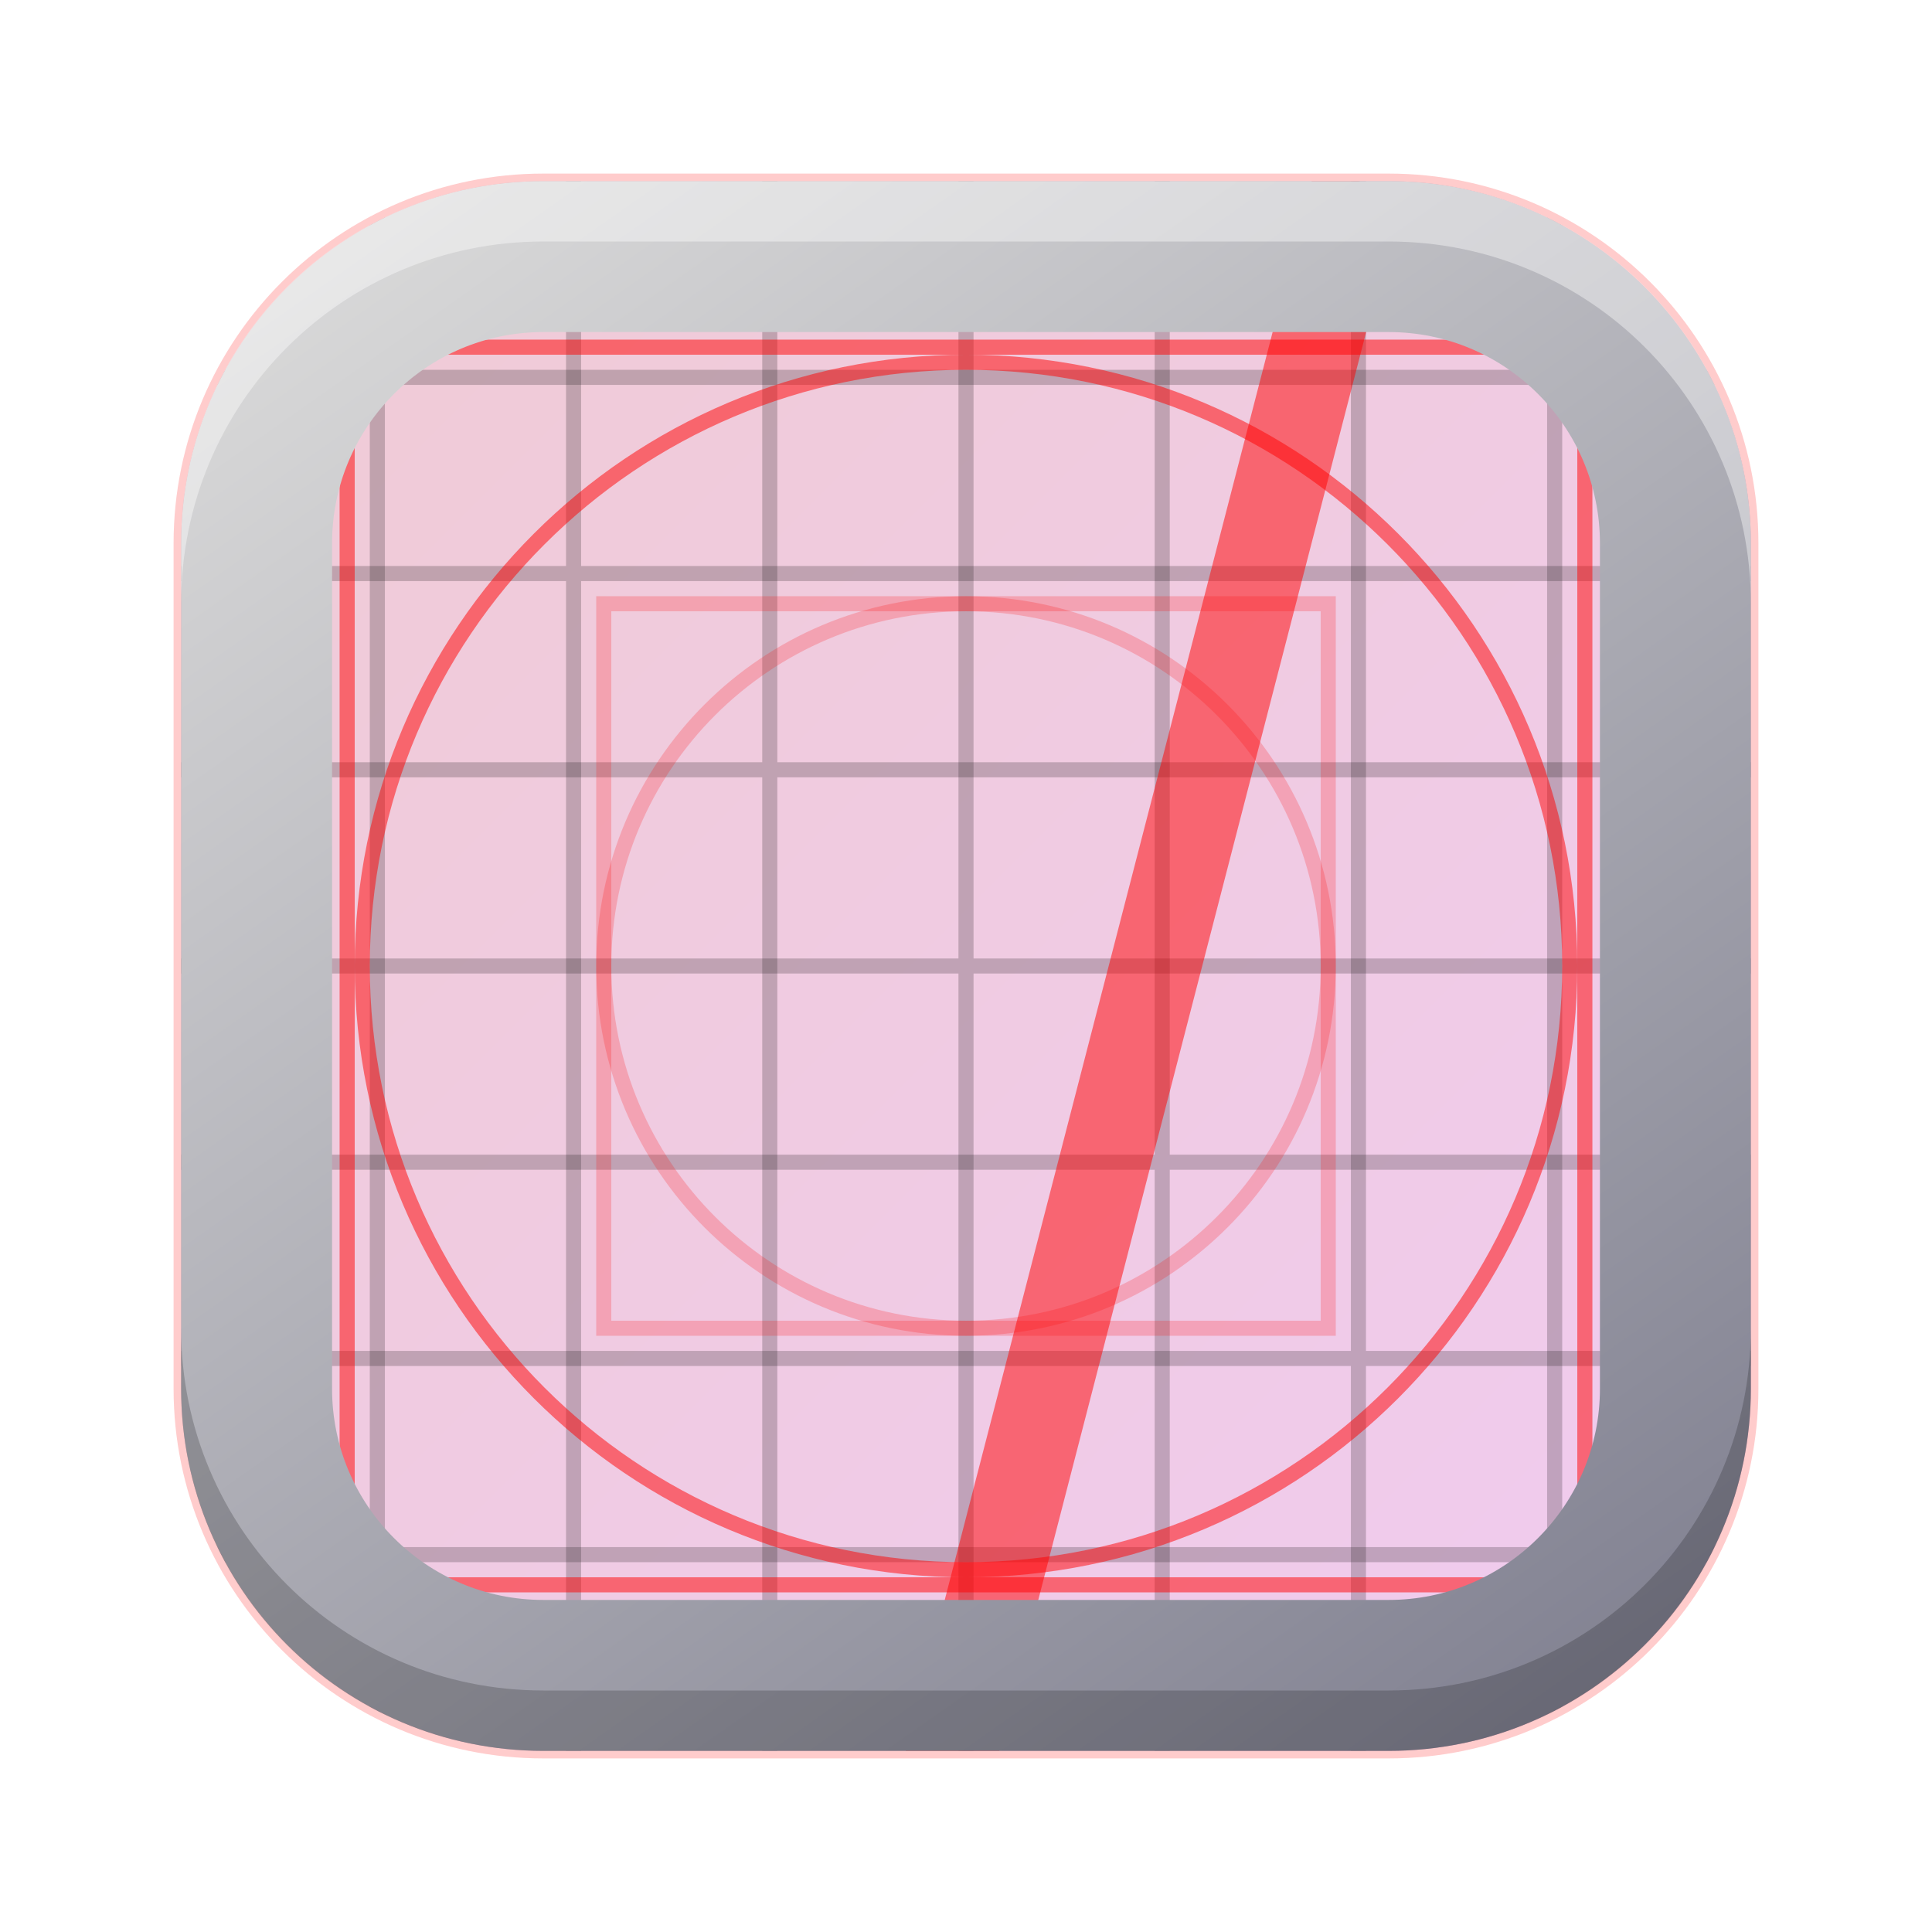
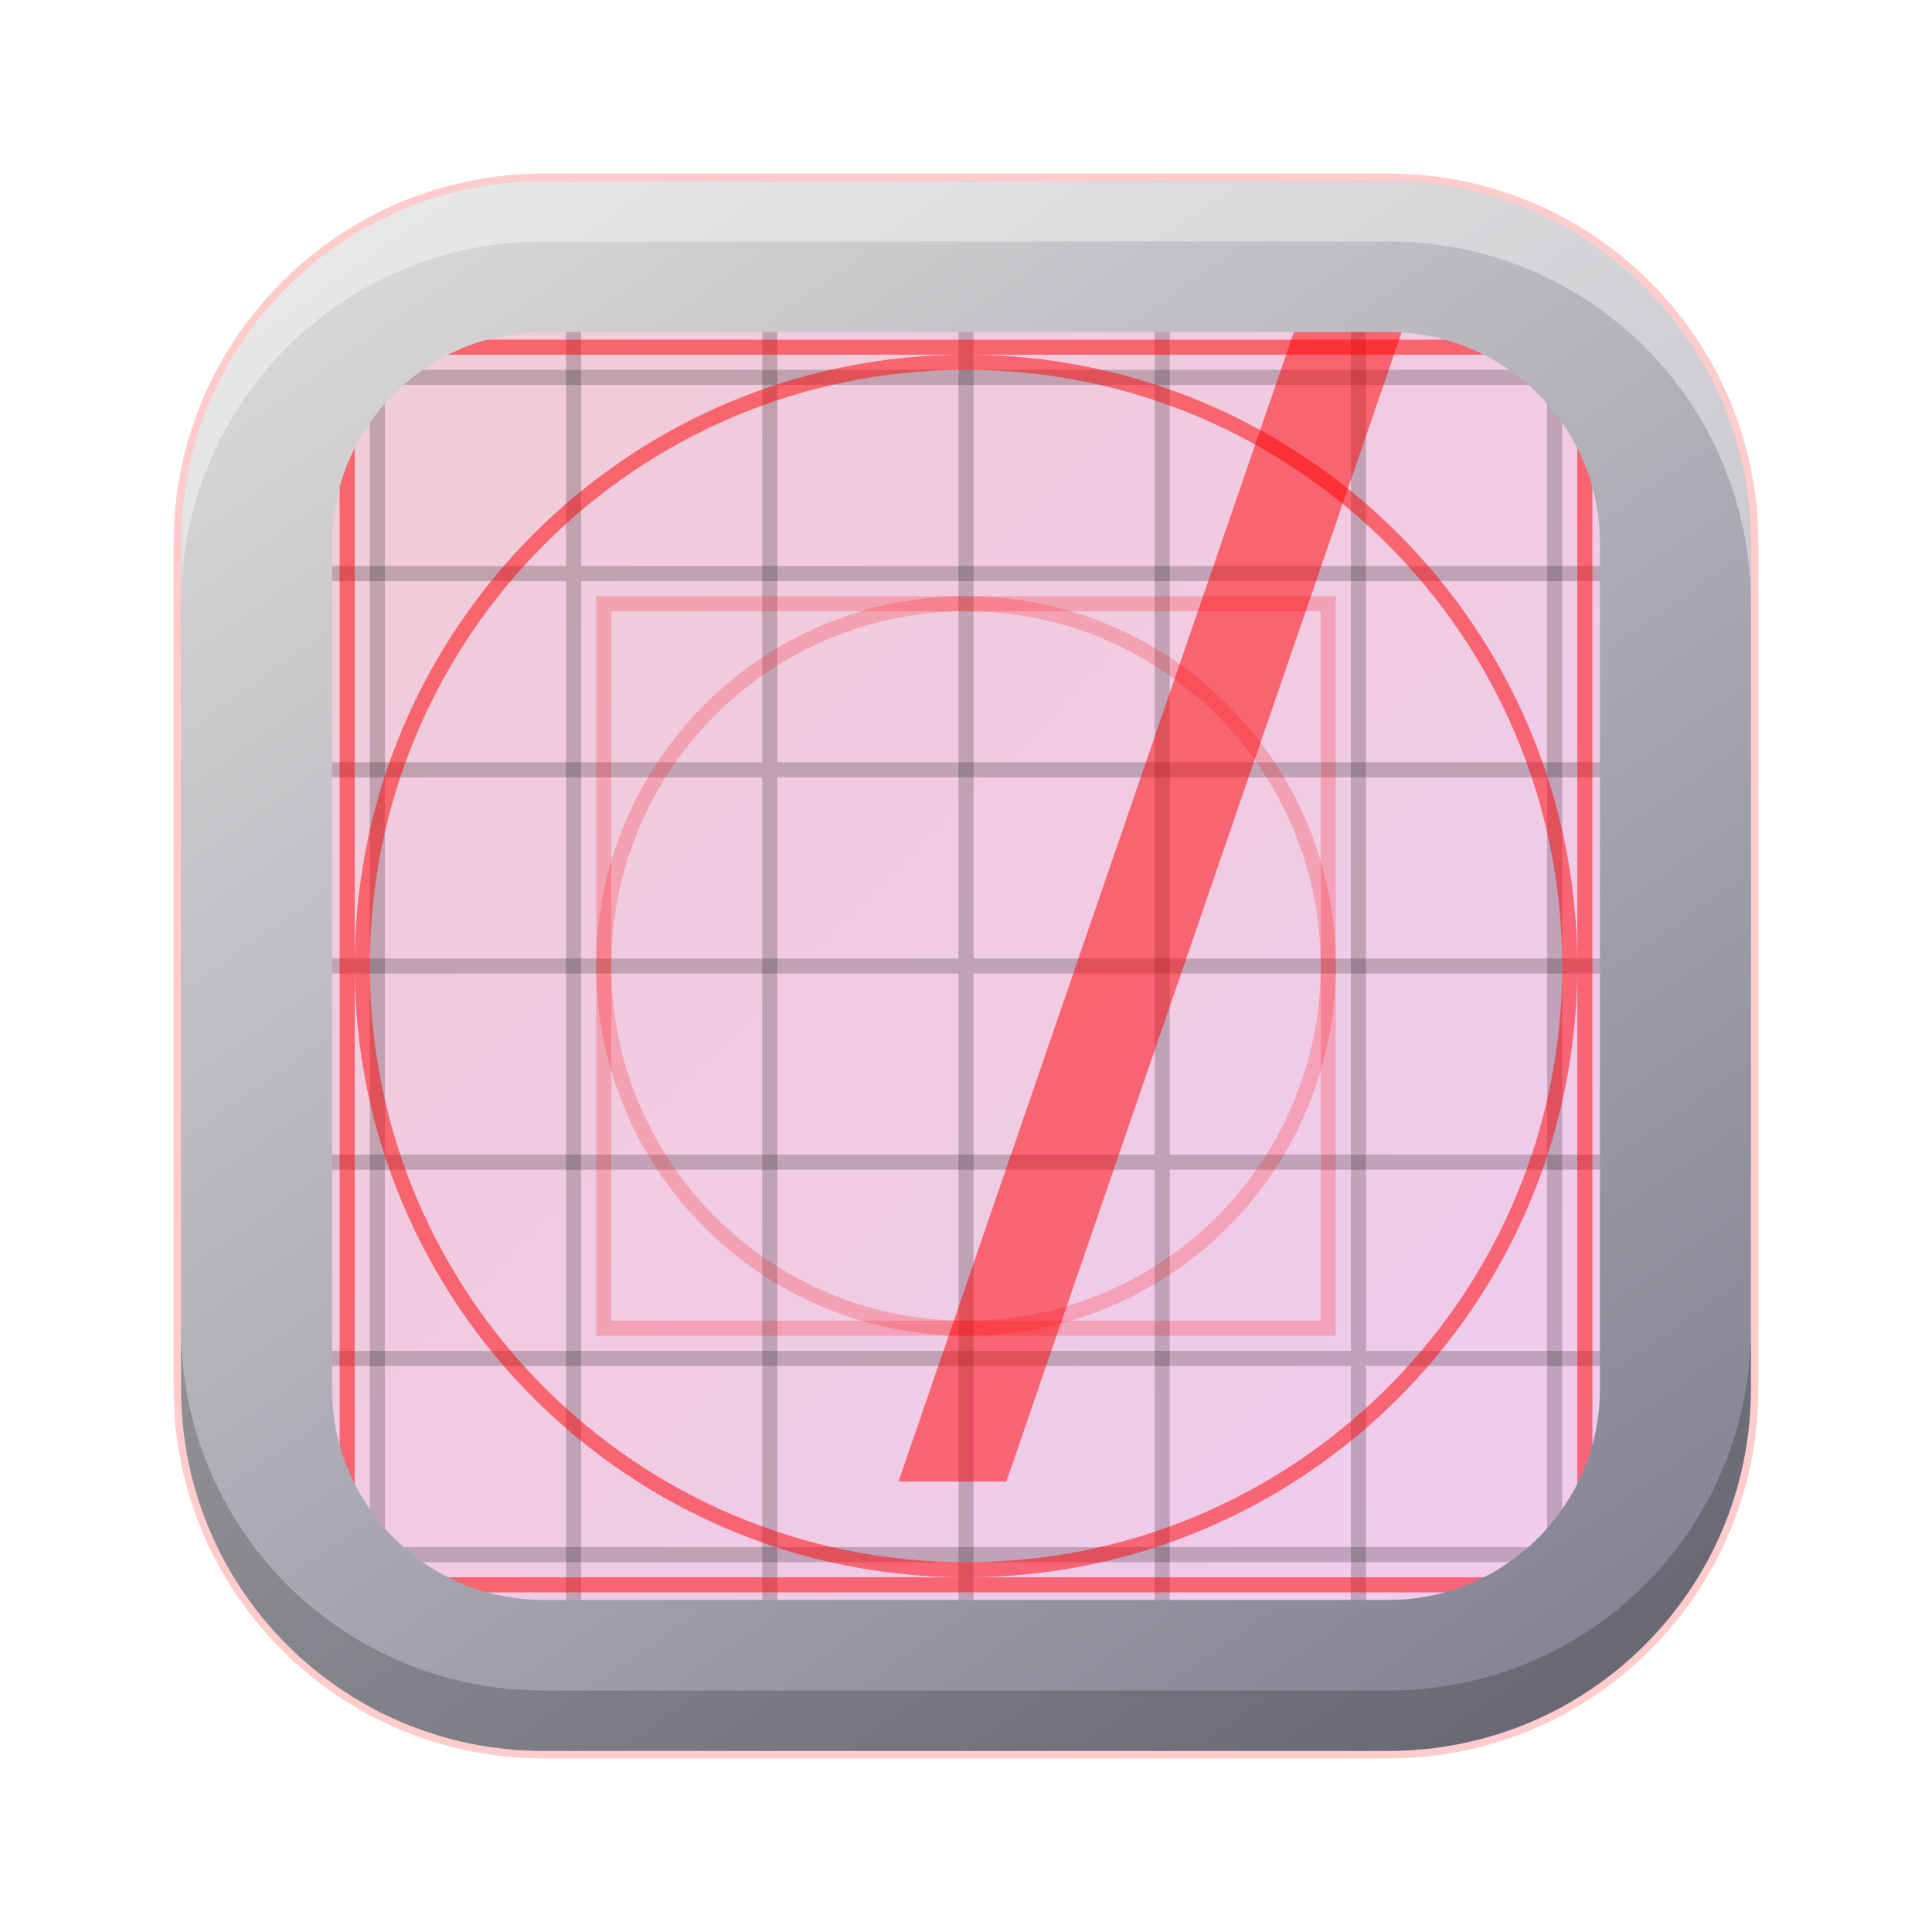
- <svg xmlns="http://www.w3.org/2000/svg" width="128" height="128" viewBox="0 0 128 128">
-   <defs>
+ <svg xmlns="http://www.w3.org/2000/svg" width="128" height="128" viewBox="0 0 128 128" version="1.1" id="svg34">
+   <defs id="defs14">
    <linearGradient id="linear-pattern-0" gradientUnits="userSpaceOnUse" x1="12" y1="12" x2="116" y2="116">
-       <stop offset="0" stop-color="rgb(94.118%, 79.608%, 83.137%)" stop-opacity="1" />
-       <stop offset="1" stop-color="rgb(94.118%, 79.608%, 94.118%)" stop-opacity="1" />
+       <stop offset="0" stop-color="rgb(94.118%, 79.608%, 83.137%)" stop-opacity="1" id="stop1" />
+       <stop offset="1" stop-color="rgb(94.118%, 79.608%, 94.118%)" stop-opacity="1" id="stop2" />
    </linearGradient>
    <clipPath id="clip-0">
-       <path clip-rule="nonzero" d="M 12 12 L 116 12 L 116 116 L 12 116 Z M 12 12 " />
+       <path clip-rule="nonzero" d="M 12 12 L 116 12 L 116 116 L 12 116 Z M 12 12 " id="path2" />
    </clipPath>
    <clipPath id="clip-1">
-       <path clip-rule="nonzero" d="M 12 36 C 12 22.746 22.746 12 36 12 L 92 12 C 105.254 12 116 22.746 116 36 L 116 92 C 116 105.254 105.254 116 92 116 L 36 116 C 22.746 116 12 105.254 12 92 Z M 12 36 " />
+       <path clip-rule="nonzero" d="M 12 36 C 12 22.746 22.746 12 36 12 L 92 12 C 105.254 12 116 22.746 116 36 L 116 92 C 116 105.254 105.254 116 92 116 L 36 116 C 22.746 116 12 105.254 12 92 Z M 12 36 " id="path3" />
    </clipPath>
    <clipPath id="clip-2">
-       <path clip-rule="nonzero" d="M 22 22 L 106 22 L 106 106 L 22 106 Z M 22 22 " />
+       <path clip-rule="nonzero" d="M 22 22 L 106 22 L 106 106 L 22 106 Z M 22 22 " id="path4" />
    </clipPath>
    <clipPath id="clip-3">
-       <path clip-rule="nonzero" d="M 12 36 C 12 22.746 22.746 12 36 12 L 92 12 C 105.254 12 116 22.746 116 36 L 116 92 C 116 105.254 105.254 116 92 116 L 36 116 C 22.746 116 12 105.254 12 92 Z M 12 36 " />
+       <path clip-rule="nonzero" d="M 12 36 C 12 22.746 22.746 12 36 12 L 92 12 C 105.254 12 116 22.746 116 36 L 116 92 C 116 105.254 105.254 116 92 116 L 36 116 C 22.746 116 12 105.254 12 92 Z M 12 36 " id="path5" />
    </clipPath>
    <clipPath id="clip-4">
-       <path clip-rule="nonzero" d="M 39 39 L 89 39 L 89 89 L 39 89 Z M 39 39 " />
+       <path clip-rule="nonzero" d="M 39 39 L 89 39 L 89 89 L 39 89 Z M 39 39 " id="path6" />
    </clipPath>
    <clipPath id="clip-5">
-       <path clip-rule="nonzero" d="M 12 36 C 12 22.746 22.746 12 36 12 L 92 12 C 105.254 12 116 22.746 116 36 L 116 92 C 116 105.254 105.254 116 92 116 L 36 116 C 22.746 116 12 105.254 12 92 Z M 12 36 " />
+       <path clip-rule="nonzero" d="M 12 36 C 12 22.746 22.746 12 36 12 L 92 12 C 105.254 12 116 22.746 116 36 L 116 92 C 116 105.254 105.254 116 92 116 L 36 116 C 22.746 116 12 105.254 12 92 Z M 12 36 " id="path7" />
    </clipPath>
    <clipPath id="clip-6">
-       <path clip-rule="nonzero" d="M 12 12 L 116 12 L 116 116 L 12 116 Z M 12 12 " />
+       <path clip-rule="nonzero" d="M 12 12 L 116 12 L 116 116 L 12 116 Z M 12 12 " id="path8" />
    </clipPath>
    <clipPath id="clip-7">
-       <path clip-rule="nonzero" d="M 12 36 C 12 22.746 22.746 12 36 12 L 92 12 C 105.254 12 116 22.746 116 36 L 116 92 C 116 105.254 105.254 116 92 116 L 36 116 C 22.746 116 12 105.254 12 92 Z M 12 36 " />
+       <path clip-rule="nonzero" d="M 12 36 C 12 22.746 22.746 12 36 12 L 92 12 C 105.254 12 116 22.746 116 36 L 116 92 C 116 105.254 105.254 116 92 116 L 36 116 C 22.746 116 12 105.254 12 92 Z M 12 36 " id="path9" />
    </clipPath>
    <clipPath id="clip-8">
-       <path clip-rule="nonzero" d="M 25 25 L 103 25 L 103 103 L 25 103 Z M 25 25 " />
+       <path clip-rule="nonzero" d="M 25 25 L 103 25 L 103 103 L 25 103 Z M 25 25 " id="path10" />
    </clipPath>
    <clipPath id="clip-9">
-       <path clip-rule="nonzero" d="M 12 36 C 12 22.746 22.746 12 36 12 L 92 12 C 105.254 12 116 22.746 116 36 L 116 92 C 116 105.254 105.254 116 92 116 L 36 116 C 22.746 116 12 105.254 12 92 Z M 12 36 " />
-     </clipPath>
-     <clipPath id="clip-10">
-       <path clip-rule="nonzero" d="M 12 12 L 116 12 L 116 116 L 12 116 Z M 12 12 " />
+       <path clip-rule="nonzero" d="M 12 36 C 12 22.746 22.746 12 36 12 L 92 12 C 105.254 12 116 22.746 116 36 L 116 92 C 116 105.254 105.254 116 92 116 L 36 116 C 22.746 116 12 105.254 12 92 Z M 12 36 " id="path11" />
    </clipPath>
    <clipPath id="clip-11">
-       <path clip-rule="nonzero" d="M 12 36 C 12 22.746 22.746 12 36 12 L 92 12 C 105.254 12 116 22.746 116 36 L 116 92 C 116 105.254 105.254 116 92 116 L 36 116 C 22.746 116 12 105.254 12 92 Z M 12 36 " />
+       <path clip-rule="nonzero" d="M 12 36 C 12 22.746 22.746 12 36 12 L 92 12 C 105.254 12 116 22.746 116 36 L 116 92 C 116 105.254 105.254 116 92 116 L 36 116 C 22.746 116 12 105.254 12 92 Z M 12 36 " id="path13" />
    </clipPath>
    <linearGradient id="linear-pattern-1" gradientUnits="userSpaceOnUse" x1="27.438" y1="12" x2="100.563" y2="116">
-       <stop offset="0" stop-color="rgb(85.098%, 85.098%, 85.098%)" stop-opacity="1" />
-       <stop offset="1" stop-color="rgb(50.98%, 50.98%, 57.255%)" stop-opacity="1" />
+       <stop offset="0" stop-color="rgb(85.098%, 85.098%, 85.098%)" stop-opacity="1" id="stop13" />
+       <stop offset="1" stop-color="rgb(50.98%, 50.98%, 57.255%)" stop-opacity="1" id="stop14" />
    </linearGradient>
  </defs>
-   <path fill-rule="nonzero" fill="url(#linear-pattern-0)" stroke-width="1" stroke-linecap="butt" stroke-linejoin="miter" stroke="rgb(100%, 0%, 0%)" stroke-opacity="0.2" stroke-miterlimit="10" d="M 12 36 C 12 22.746 22.746 12 36 12 L 92 12 C 105.254 12 116 22.746 116 36 L 116 92 C 116 105.254 105.254 116 92 116 L 36 116 C 22.746 116 12 105.254 12 92 Z M 12 36 " />
-   <g clip-path="url(#clip-0)">
-     <g clip-path="url(#clip-1)">
-       <path fill="none" stroke-width="1" stroke-linecap="butt" stroke-linejoin="miter" stroke="rgb(0%, 0%, 0%)" stroke-opacity="0.2" stroke-miterlimit="10" d="M 25 12 L 25 116 M 12 25 L 116 25 " />
-       <path fill="none" stroke-width="1" stroke-linecap="butt" stroke-linejoin="miter" stroke="rgb(0%, 0%, 0%)" stroke-opacity="0.2" stroke-miterlimit="10" d="M 38 12 L 38 116 M 12 38 L 116 38 " />
-       <path fill="none" stroke-width="1" stroke-linecap="butt" stroke-linejoin="miter" stroke="rgb(0%, 0%, 0%)" stroke-opacity="0.2" stroke-miterlimit="10" d="M 51 12 L 51 116 M 12 51 L 116 51 " />
-       <path fill="none" stroke-width="1" stroke-linecap="butt" stroke-linejoin="miter" stroke="rgb(0%, 0%, 0%)" stroke-opacity="0.2" stroke-miterlimit="10" d="M 64 12 L 64 116 M 12 64 L 116 64 " />
-       <path fill="none" stroke-width="1" stroke-linecap="butt" stroke-linejoin="miter" stroke="rgb(0%, 0%, 0%)" stroke-opacity="0.2" stroke-miterlimit="10" d="M 77 12 L 77 116 M 12 77 L 116 77 " />
-       <path fill="none" stroke-width="1" stroke-linecap="butt" stroke-linejoin="miter" stroke="rgb(0%, 0%, 0%)" stroke-opacity="0.2" stroke-miterlimit="10" d="M 90 12 L 90 116 M 12 90 L 116 90 " />
-       <path fill="none" stroke-width="1" stroke-linecap="butt" stroke-linejoin="miter" stroke="rgb(0%, 0%, 0%)" stroke-opacity="0.2" stroke-miterlimit="10" d="M 103 12 L 103 116 M 12 103 L 116 103 " />
+   <path fill-rule="nonzero" fill="url(#linear-pattern-0)" stroke-width="1" stroke-linecap="butt" stroke-linejoin="miter" stroke="rgb(100%, 0%, 0%)" stroke-opacity="0.2" stroke-miterlimit="10" d="M 12 36 C 12 22.746 22.746 12 36 12 L 92 12 C 105.254 12 116 22.746 116 36 L 116 92 C 116 105.254 105.254 116 92 116 L 36 116 C 22.746 116 12 105.254 12 92 Z M 12 36 " id="path14" />
+   <g clip-path="url(#clip-0)" id="g22">
+     <g clip-path="url(#clip-1)" id="g21">
+       <path fill="none" stroke-width="1" stroke-linecap="butt" stroke-linejoin="miter" stroke="rgb(0%, 0%, 0%)" stroke-opacity="0.2" stroke-miterlimit="10" d="M 25 12 L 25 116 M 12 25 L 116 25 " id="path15" />
+       <path fill="none" stroke-width="1" stroke-linecap="butt" stroke-linejoin="miter" stroke="rgb(0%, 0%, 0%)" stroke-opacity="0.2" stroke-miterlimit="10" d="M 38 12 L 38 116 M 12 38 L 116 38 " id="path16" />
+       <path fill="none" stroke-width="1" stroke-linecap="butt" stroke-linejoin="miter" stroke="rgb(0%, 0%, 0%)" stroke-opacity="0.2" stroke-miterlimit="10" d="M 51 12 L 51 116 M 12 51 L 116 51 " id="path17" />
+       <path fill="none" stroke-width="1" stroke-linecap="butt" stroke-linejoin="miter" stroke="rgb(0%, 0%, 0%)" stroke-opacity="0.2" stroke-miterlimit="10" d="M 64 12 L 64 116 M 12 64 L 116 64 " id="path18" />
+       <path fill="none" stroke-width="1" stroke-linecap="butt" stroke-linejoin="miter" stroke="rgb(0%, 0%, 0%)" stroke-opacity="0.2" stroke-miterlimit="10" d="M 77 12 L 77 116 M 12 77 L 116 77 " id="path19" />
+       <path fill="none" stroke-width="1" stroke-linecap="butt" stroke-linejoin="miter" stroke="rgb(0%, 0%, 0%)" stroke-opacity="0.2" stroke-miterlimit="10" d="M 90 12 L 90 116 M 12 90 L 116 90 " id="path20" />
+       <path fill="none" stroke-width="1" stroke-linecap="butt" stroke-linejoin="miter" stroke="rgb(0%, 0%, 0%)" stroke-opacity="0.2" stroke-miterlimit="10" d="M 103 12 L 103 116 M 12 103 L 116 103 " id="path21" />
    </g>
  </g>
-   <g clip-path="url(#clip-2)">
-     <g clip-path="url(#clip-3)">
-       <path fill="none" stroke-width="1" stroke-linecap="butt" stroke-linejoin="miter" stroke="rgb(100%, 0%, 0%)" stroke-opacity="0.5" stroke-miterlimit="10" d="M 23 23 L 105 23 L 105 105 L 23 105 Z M 23 23 " />
+   <g clip-path="url(#clip-2)" id="g24">
+     <g clip-path="url(#clip-3)" id="g23">
+       <path fill="none" stroke-width="1" stroke-linecap="butt" stroke-linejoin="miter" stroke="rgb(100%, 0%, 0%)" stroke-opacity="0.5" stroke-miterlimit="10" d="M 23 23 L 105 23 L 105 105 L 23 105 Z M 23 23 " id="path22" />
    </g>
  </g>
-   <g clip-path="url(#clip-4)">
-     <g clip-path="url(#clip-5)">
-       <path fill="none" stroke-width="1" stroke-linecap="butt" stroke-linejoin="miter" stroke="rgb(100%, 0%, 0%)" stroke-opacity="0.2" stroke-miterlimit="10" d="M 40 40 L 88 40 L 88 88 L 40 88 Z M 40 40 " />
+   <g clip-path="url(#clip-4)" id="g26">
+     <g clip-path="url(#clip-5)" id="g25">
+       <path fill="none" stroke-width="1" stroke-linecap="butt" stroke-linejoin="miter" stroke="rgb(100%, 0%, 0%)" stroke-opacity="0.2" stroke-miterlimit="10" d="M 40 40 L 88 40 L 88 88 L 40 88 Z M 40 40 " id="path24" />
    </g>
  </g>
-   <g clip-path="url(#clip-6)">
-     <g clip-path="url(#clip-7)">
-       <path fill="none" stroke-width="1" stroke-linecap="butt" stroke-linejoin="miter" stroke="rgb(100%, 0%, 0%)" stroke-opacity="0.5" stroke-miterlimit="10" d="M 104 64 C 104 86.09 86.09 104 64 104 C 41.91 104 24 86.09 24 64 C 24 41.91 41.91 24 64 24 C 86.09 24 104 41.91 104 64 " />
+   <g clip-path="url(#clip-6)" id="g28">
+     <g clip-path="url(#clip-7)" id="g27">
+       <path fill="none" stroke-width="1" stroke-linecap="butt" stroke-linejoin="miter" stroke="rgb(100%, 0%, 0%)" stroke-opacity="0.5" stroke-miterlimit="10" d="M 104 64 C 104 86.09 86.09 104 64 104 C 41.91 104 24 86.09 24 64 C 24 41.91 41.91 24 64 24 C 86.09 24 104 41.91 104 64 " id="path26" />
    </g>
  </g>
-   <g clip-path="url(#clip-8)">
-     <g clip-path="url(#clip-9)">
-       <path fill="none" stroke-width="1" stroke-linecap="butt" stroke-linejoin="miter" stroke="rgb(100%, 0%, 0%)" stroke-opacity="0.2" stroke-miterlimit="10" d="M 88 64 C 88 77.254 77.254 88 64 88 C 50.746 88 40 77.254 40 64 C 40 50.746 50.746 40 64 40 C 77.254 40 88 50.746 88 64 " />
+   <g clip-path="url(#clip-8)" id="g30">
+     <g clip-path="url(#clip-9)" id="g29">
+       <path fill="none" stroke-width="1" stroke-linecap="butt" stroke-linejoin="miter" stroke="rgb(100%, 0%, 0%)" stroke-opacity="0.2" stroke-miterlimit="10" d="M 88 64 C 88 77.254 77.254 88 64 88 C 50.746 88 40 77.254 40 64 C 40 50.746 50.746 40 64 40 C 77.254 40 88 50.746 88 64 " id="path28" />
    </g>
  </g>
-   <g clip-path="url(#clip-10)">
-     <g clip-path="url(#clip-11)">
-       <path fill="none" stroke-width="6" stroke-linecap="butt" stroke-linejoin="miter" stroke="rgb(100%, 0%, 0%)" stroke-opacity="0.5" stroke-miterlimit="10" d="M 90 12 L 60 128 " />
+   <g clip-path="none" id="g32" transform="matrix(1,0,0,0.7519509,0,10.92977)" style="stroke-width:1.153">
+     <g clip-path="url(#clip-11)" id="g31" style="stroke-width:1.153">
+       <path fill="none" stroke-width="6.919" stroke-linecap="butt" stroke-linejoin="miter" stroke="#ff0000" stroke-opacity="0.5" stroke-miterlimit="10" d="M 90,12 60,128" id="path30" />
    </g>
  </g>
-   <path fill="none" stroke-width="10" stroke-linecap="butt" stroke-linejoin="miter" stroke="url(#linear-pattern-1)" stroke-miterlimit="4" d="M 36 17 L 92 17 C 102.492 17 111 25.508 111 36 L 111 92 C 111 102.492 102.492 111 92 111 L 36 111 C 25.508 111 17 102.492 17 92 L 17 36 C 17 25.508 25.508 17 36 17 Z M 36 17 " />
-   <path fill-rule="nonzero" fill="rgb(0%, 0%, 0%)" fill-opacity="0.196" d="M 12 88 L 12 92 C 12 105.297 22.703 116 36 116 L 92 116 C 105.297 116 116 105.297 116 92 L 116 88 C 116 101.297 105.297 112 92 112 L 36 112 C 22.703 112 12 101.297 12 88 Z M 12 88 " />
-   <path fill-rule="nonzero" fill="rgb(100%, 100%, 100%)" fill-opacity="0.399" d="M 12 40 L 12 36 C 12 22.703 22.703 12 36 12 L 92 12 C 105.297 12 116 22.703 116 36 L 116 40 C 116 26.703 105.297 16 92 16 L 36 16 C 22.703 16 12 26.703 12 40 Z M 12 40 " />
+   <path fill="none" stroke-width="10" stroke-linecap="butt" stroke-linejoin="miter" stroke="url(#linear-pattern-1)" stroke-miterlimit="4" d="M 36 17 L 92 17 C 102.492 17 111 25.508 111 36 L 111 92 C 111 102.492 102.492 111 92 111 L 36 111 C 25.508 111 17 102.492 17 92 L 17 36 C 17 25.508 25.508 17 36 17 Z M 36 17 " id="path32" />
+   <path fill-rule="nonzero" fill="rgb(0%, 0%, 0%)" fill-opacity="0.196" d="M 12 88 L 12 92 C 12 105.297 22.703 116 36 116 L 92 116 C 105.297 116 116 105.297 116 92 L 116 88 C 116 101.297 105.297 112 92 112 L 36 112 C 22.703 112 12 101.297 12 88 Z M 12 88 " id="path33" />
+   <path fill-rule="nonzero" fill="rgb(100%, 100%, 100%)" fill-opacity="0.399" d="M 12 40 L 12 36 C 12 22.703 22.703 12 36 12 L 92 12 C 105.297 12 116 22.703 116 36 L 116 40 C 116 26.703 105.297 16 92 16 L 36 16 C 22.703 16 12 26.703 12 40 Z M 12 40 " id="path34" />
</svg>
